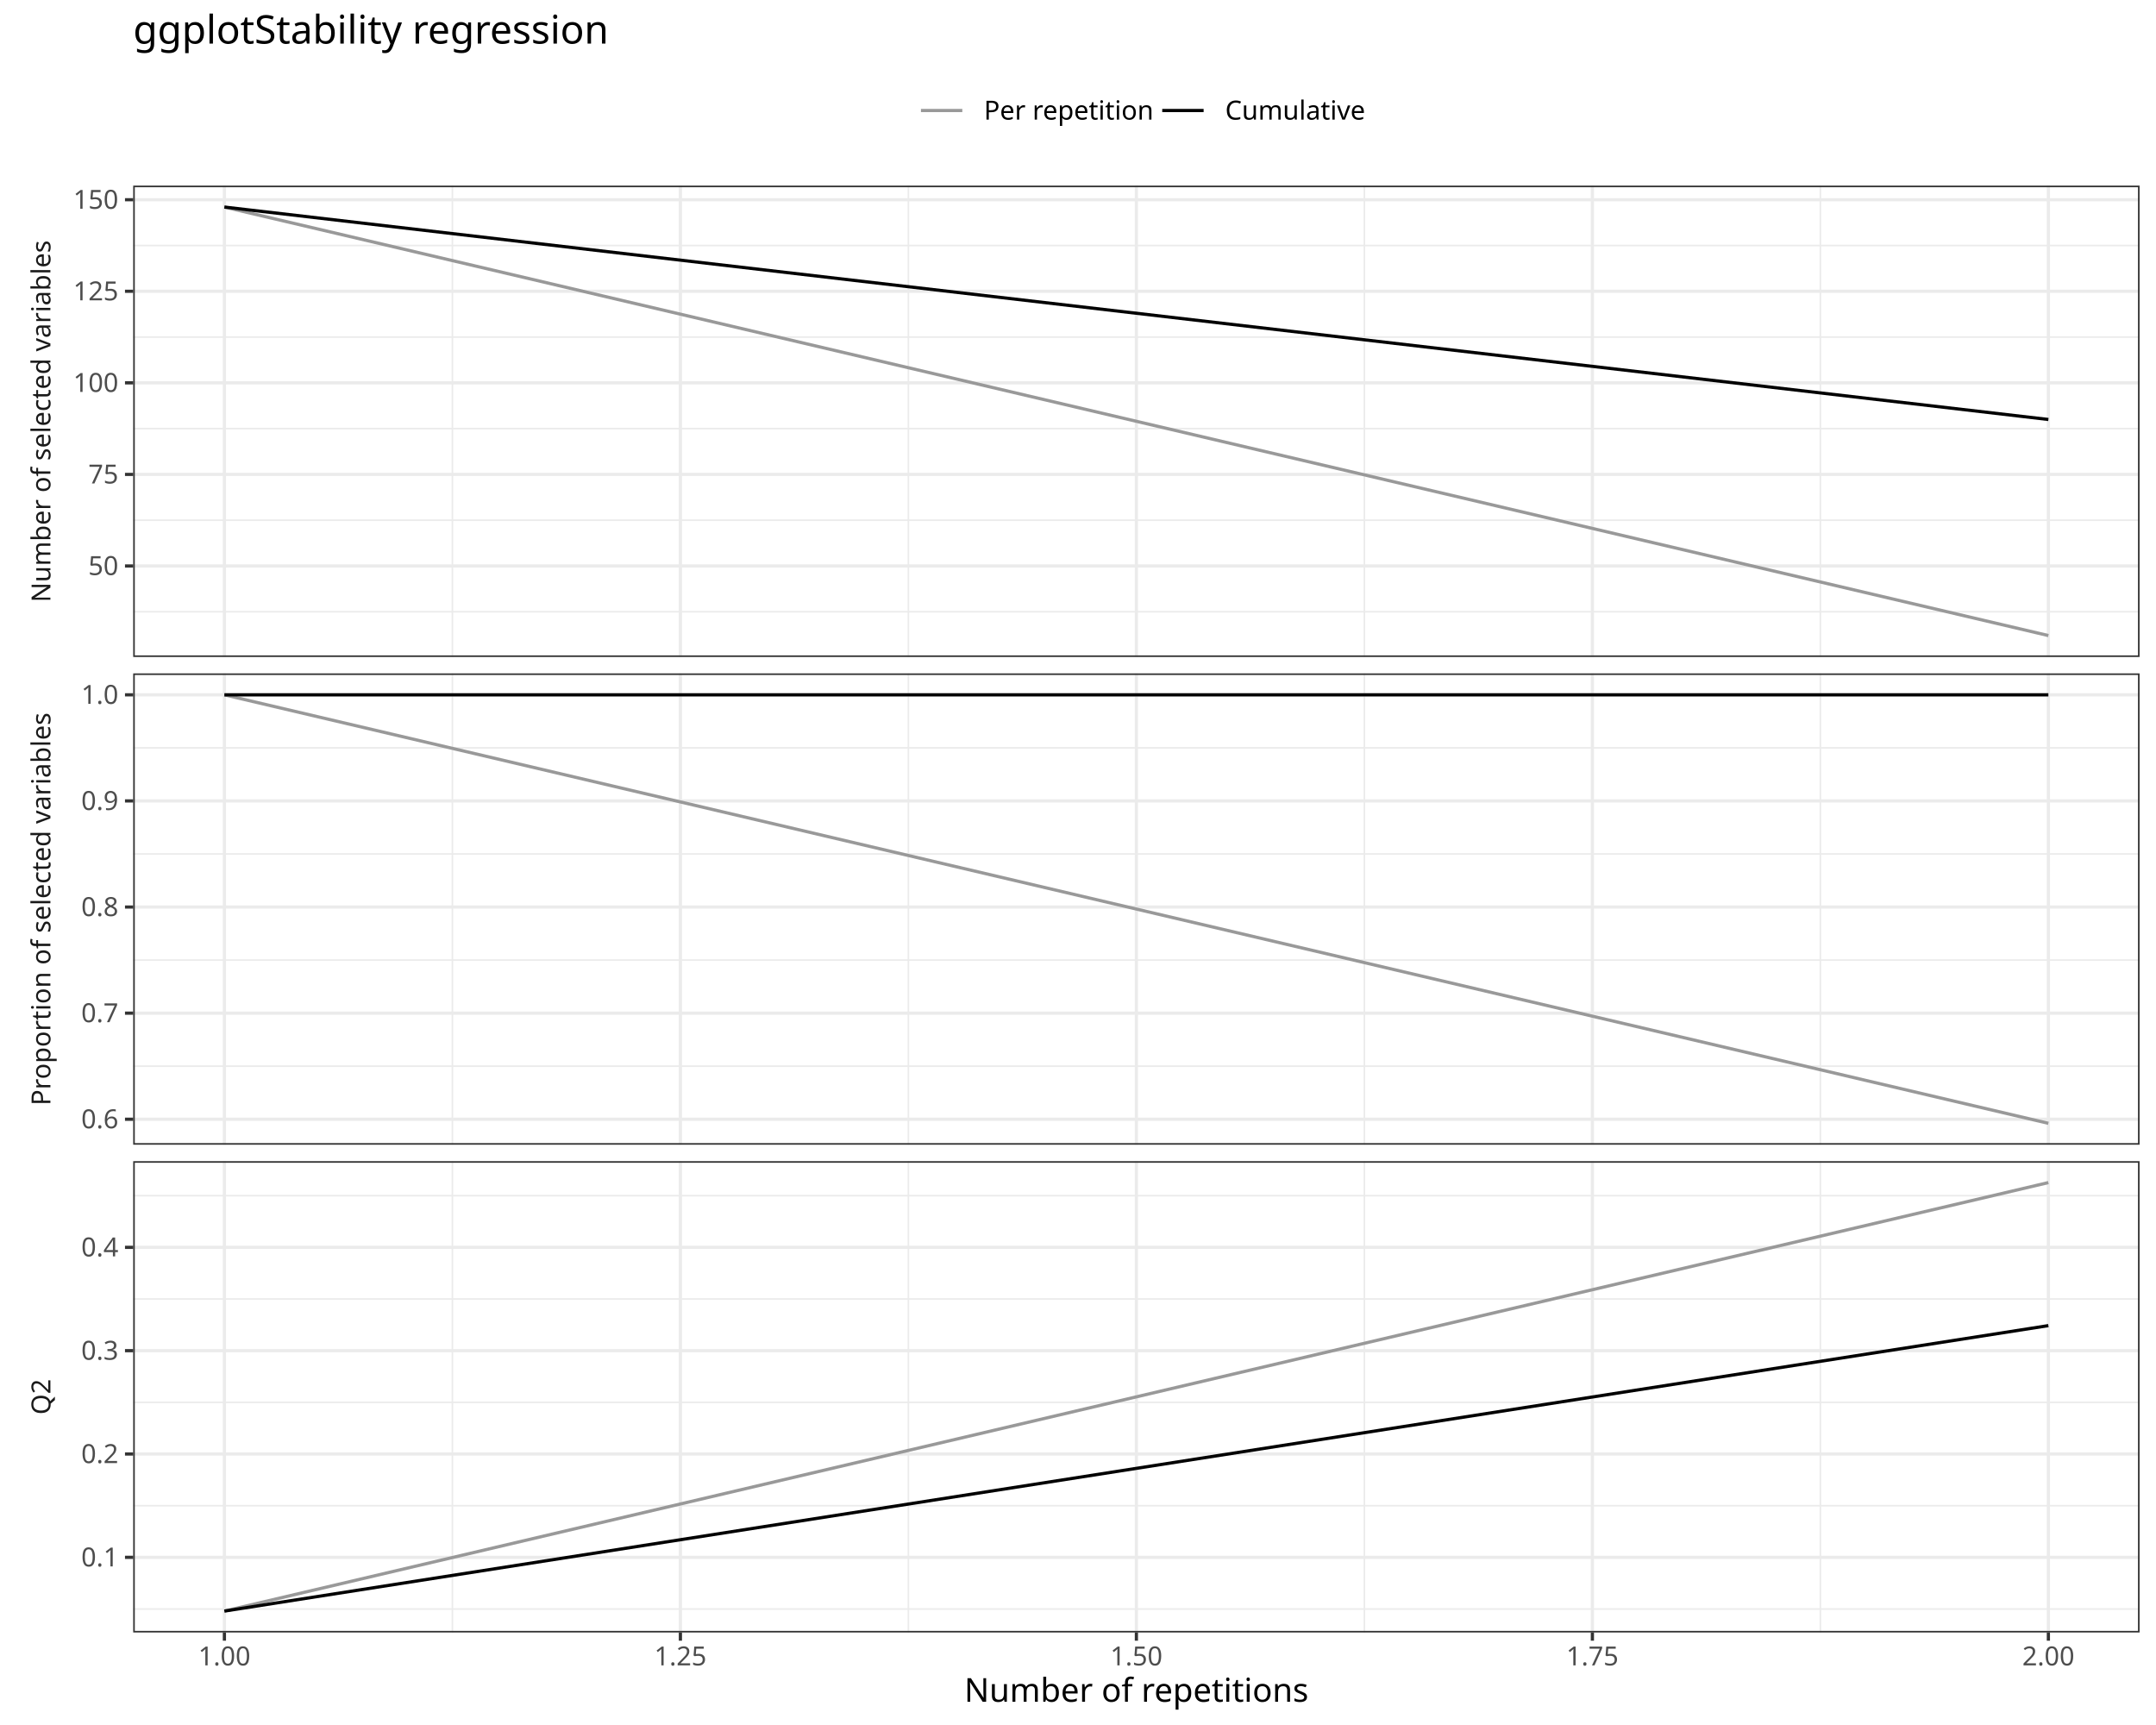
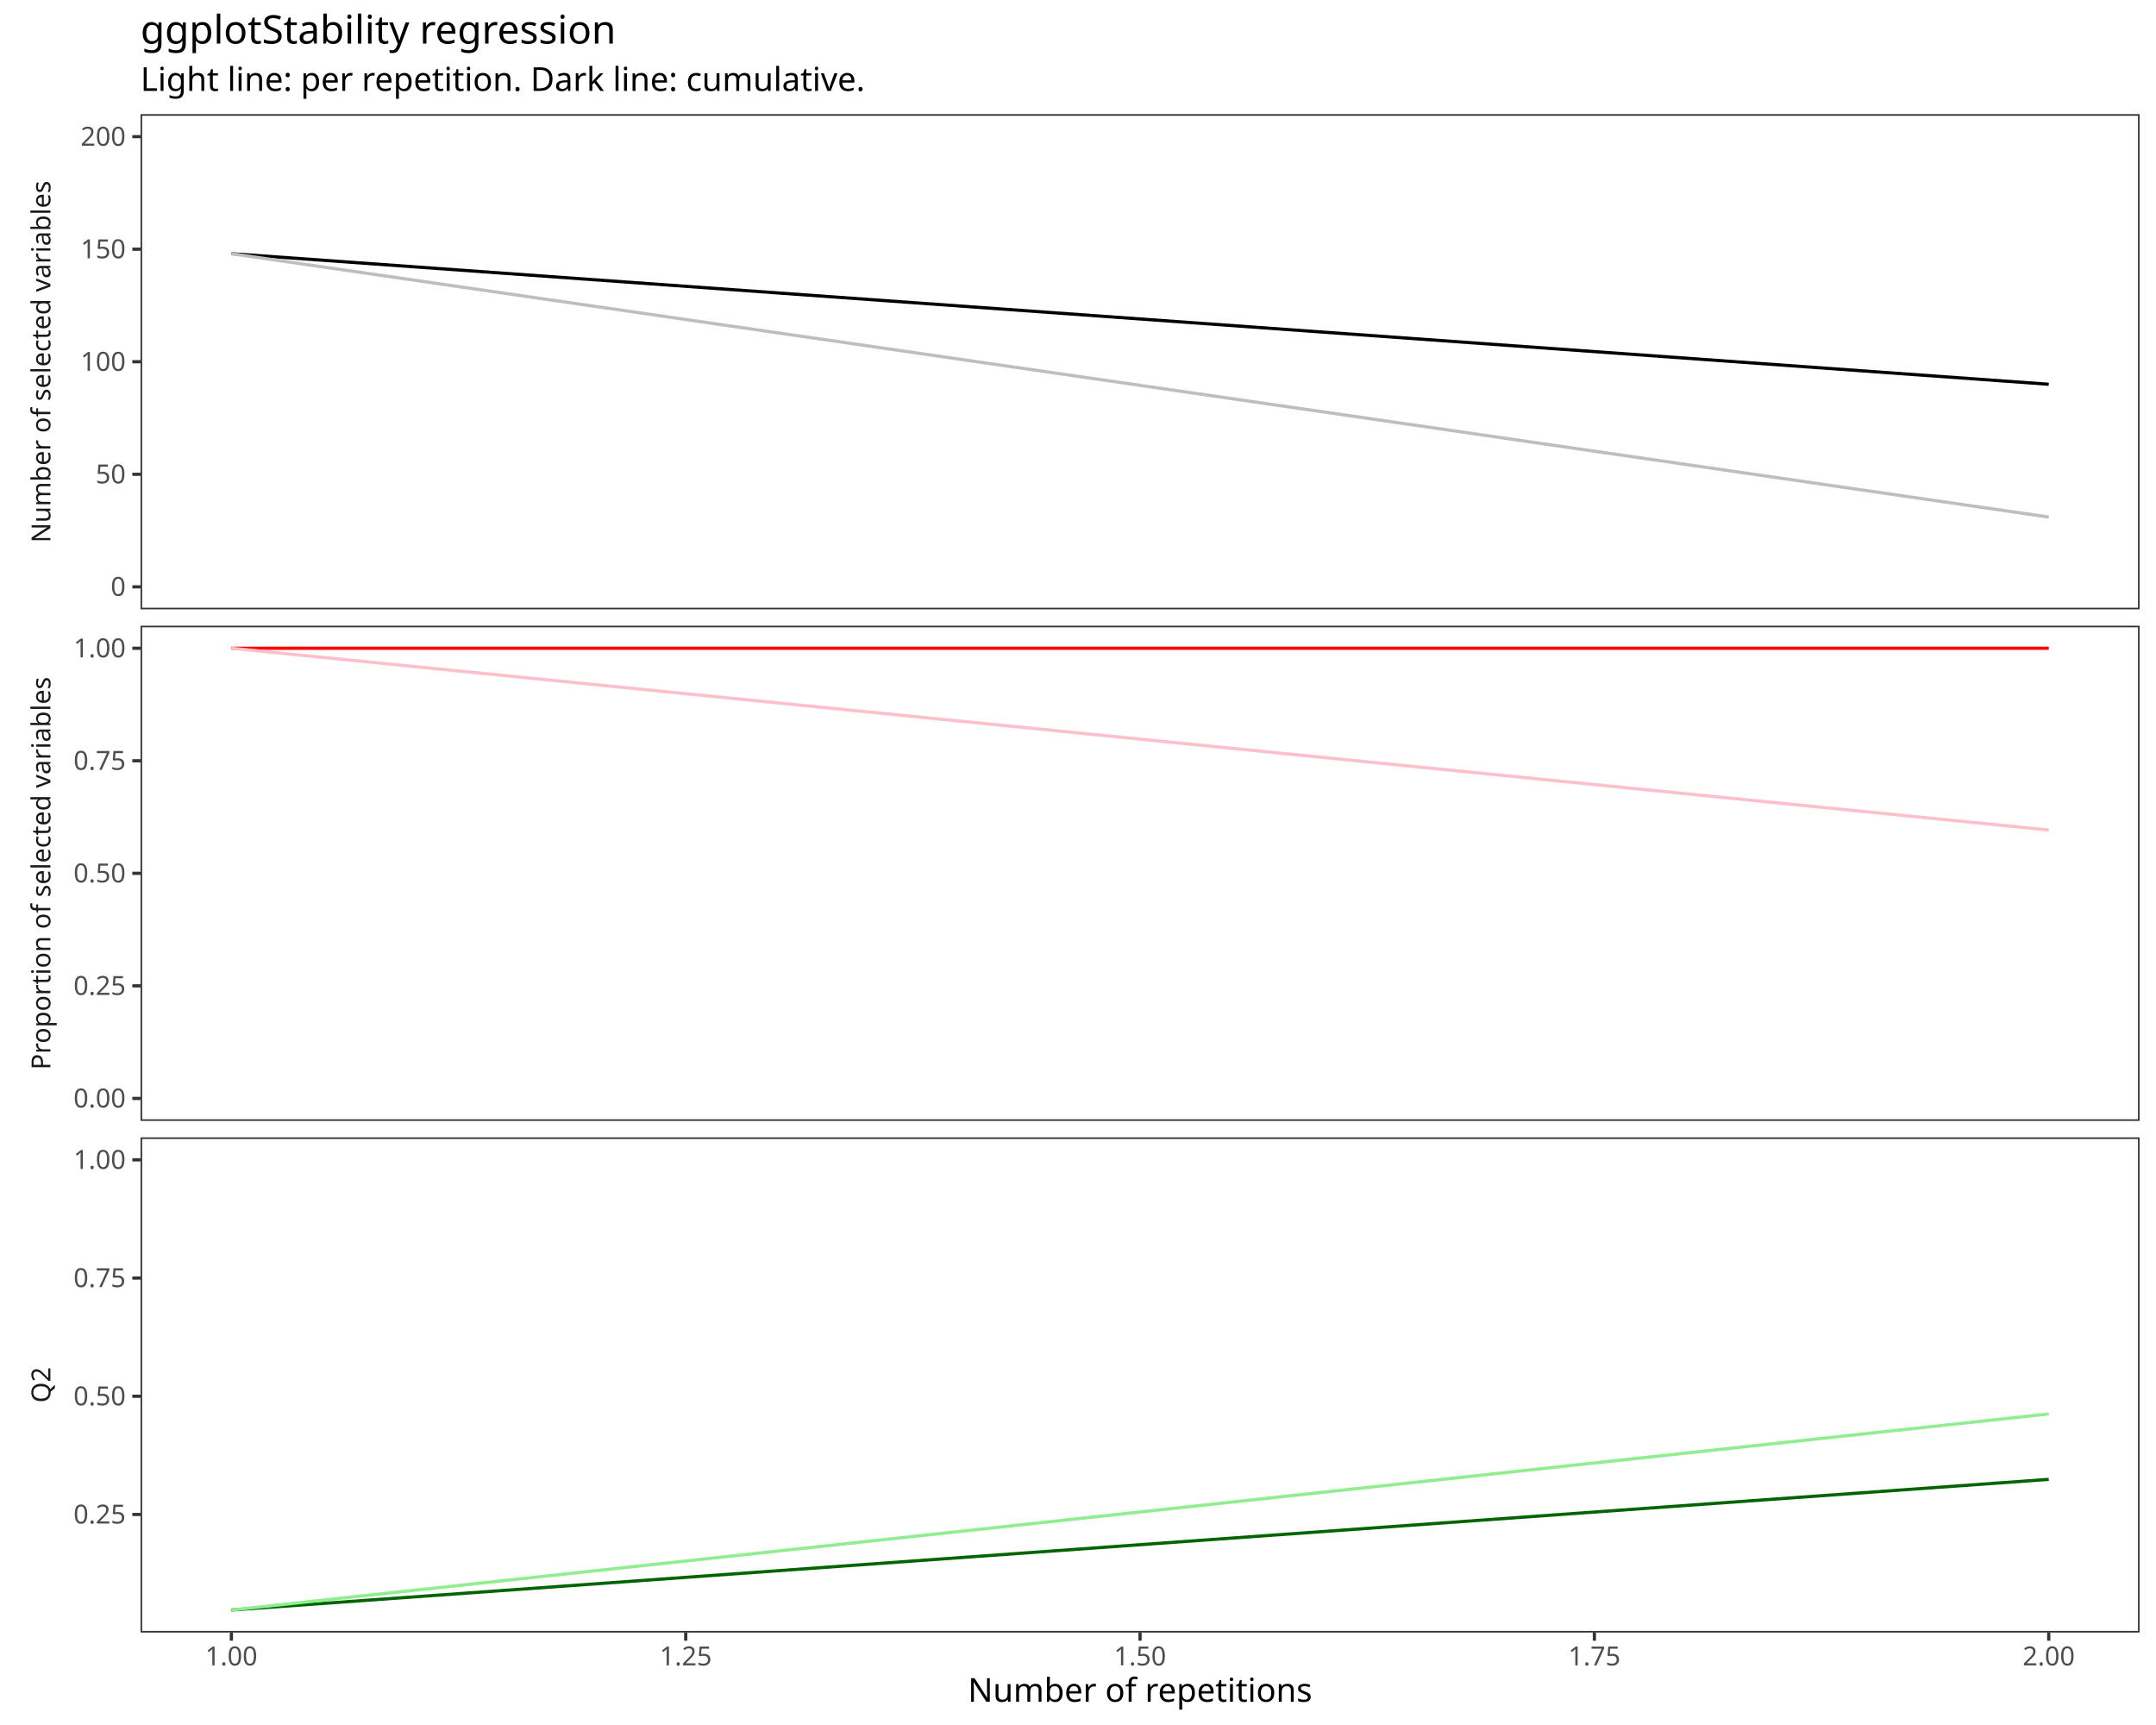
<svg xmlns="http://www.w3.org/2000/svg" class="svglite" data-engine-version="2.0" width="720.00pt" height="576.00pt" viewBox="0 0 720.00 576.00">
  <defs>
    <style type="text/css">
    .svglite line, .svglite polyline, .svglite polygon, .svglite path, .svglite rect, .svglite circle {
      fill: none;
      stroke: #000000;
      stroke-linecap: round;
      stroke-linejoin: round;
      stroke-miterlimit: 10.00;
    }
  </style>
  </defs>
  <rect width="100%" height="100%" style="stroke: none; fill: #FFFFFF;" />
  <defs>
    <clipPath id="cpMC4wMHw3MjAuMDB8MC4wMHw1NzYuMDA=">
      <rect x="0.00" y="0.00" width="720.00" height="576.00" />
    </clipPath>
  </defs>
  <g clip-path="url(#cpMC4wMHw3MjAuMDB8MC4wMHw1NzYuMDA=)">
    <rect x="0" y="0.00" width="720.00" height="576.00" style="stroke-width: 1.07; stroke: #FFFFFF; fill: #FFFFFF;" />
  </g>
  <defs>
-     <clipPath id="cpNDQuNDh8NzE0LjUyfDYxLjk4fDIxOS4zNw==">
-       <rect x="44.48" y="61.98" width="670.04" height="157.39" />
+     <clipPath id="cpNDYuOTN8NzE0LjUyfDM4LjEyfDIwMy40Ng==">
+       <rect x="46.93" y="38.12" width="667.59" height="165.35" />
    </clipPath>
  </defs>
-   <g clip-path="url(#cpNDQuNDh8NzE0LjUyfDYxLjk4fDIxOS4zNw==)">
-     <rect x="44.48" y="61.98" width="670.04" height="157.39" style="stroke-width: 1.07; stroke: none; fill: #FFFFFF;" />
-     <polyline points="44.48,204.27 714.52,204.27 " style="stroke-width: 0.53; stroke: #EBEBEB; stroke-linecap: butt;" />
-     <polyline points="44.48,173.70 714.52,173.70 " style="stroke-width: 0.53; stroke: #EBEBEB; stroke-linecap: butt;" />
-     <polyline points="44.48,143.12 714.52,143.12 " style="stroke-width: 0.53; stroke: #EBEBEB; stroke-linecap: butt;" />
-     <polyline points="44.48,112.55 714.52,112.55 " style="stroke-width: 0.53; stroke: #EBEBEB; stroke-linecap: butt;" />
-     <polyline points="44.48,81.98 714.52,81.98 " style="stroke-width: 0.53; stroke: #EBEBEB; stroke-linecap: butt;" />
-     <polyline points="151.08,219.37 151.08,61.98 " style="stroke-width: 0.53; stroke: #EBEBEB; stroke-linecap: butt;" />
-     <polyline points="303.36,219.37 303.36,61.98 " style="stroke-width: 0.53; stroke: #EBEBEB; stroke-linecap: butt;" />
-     <polyline points="455.64,219.37 455.64,61.98 " style="stroke-width: 0.53; stroke: #EBEBEB; stroke-linecap: butt;" />
-     <polyline points="607.92,219.37 607.92,61.98 " style="stroke-width: 0.53; stroke: #EBEBEB; stroke-linecap: butt;" />
-     <polyline points="44.48,188.98 714.52,188.98 " style="stroke-width: 1.07; stroke: #EBEBEB; stroke-linecap: butt;" />
-     <polyline points="44.48,158.41 714.52,158.41 " style="stroke-width: 1.07; stroke: #EBEBEB; stroke-linecap: butt;" />
-     <polyline points="44.48,127.84 714.52,127.84 " style="stroke-width: 1.07; stroke: #EBEBEB; stroke-linecap: butt;" />
-     <polyline points="44.48,97.26 714.52,97.26 " style="stroke-width: 1.07; stroke: #EBEBEB; stroke-linecap: butt;" />
-     <polyline points="44.48,66.69 714.52,66.69 " style="stroke-width: 1.07; stroke: #EBEBEB; stroke-linecap: butt;" />
-     <polyline points="74.94,219.37 74.94,61.98 " style="stroke-width: 1.07; stroke: #EBEBEB; stroke-linecap: butt;" />
-     <polyline points="227.22,219.37 227.22,61.98 " style="stroke-width: 1.07; stroke: #EBEBEB; stroke-linecap: butt;" />
-     <polyline points="379.50,219.37 379.50,61.98 " style="stroke-width: 1.07; stroke: #EBEBEB; stroke-linecap: butt;" />
-     <polyline points="531.78,219.37 531.78,61.98 " style="stroke-width: 1.07; stroke: #EBEBEB; stroke-linecap: butt;" />
-     <polyline points="684.06,219.37 684.06,61.98 " style="stroke-width: 1.07; stroke: #EBEBEB; stroke-linecap: butt;" />
-     <polyline points="74.94,69.14 684.06,212.22 " style="stroke-width: 1.07; stroke: #999999; stroke-linecap: butt;" />
-     <polyline points="74.94,69.14 684.06,140.07 " style="stroke-width: 1.07; stroke-linecap: butt;" />
-     <rect x="44.48" y="61.98" width="670.04" height="157.39" style="stroke-width: 1.07; stroke: #333333;" />
+   <g clip-path="url(#cpNDYuOTN8NzE0LjUyfDM4LjEyfDIwMy40Ng==)">
+     <rect x="46.93" y="38.12" width="667.59" height="165.35" style="stroke-width: 1.07; stroke: none; fill: #FFFFFF;" />
+     <polyline points="77.27,84.71 684.18,128.31 " style="stroke-width: 1.07; stroke-linecap: butt;" />
+     <polyline points="77.27,84.71 684.18,172.65 " style="stroke-width: 1.07; stroke: #BEBEBE; stroke-linecap: butt;" />
+     <rect x="46.93" y="38.12" width="667.59" height="165.35" style="stroke-width: 1.07; stroke: #333333;" />
  </g>
  <g clip-path="url(#cpMC4wMHw3MjAuMDB8MC4wMHw1NzYuMDA=)">
</g>
  <defs>
-     <clipPath id="cpNDQuNDh8NzE0LjUyfDIyNC44NXwzODIuMjQ=">
-       <rect x="44.48" y="224.85" width="670.04" height="157.39" />
+     <clipPath id="cpNDYuOTN8NzE0LjUyfDIwOC45NHwzNzQuMjk=">
+       <rect x="46.93" y="208.94" width="667.59" height="165.35" />
    </clipPath>
  </defs>
-   <g clip-path="url(#cpNDQuNDh8NzE0LjUyfDIyNC44NXwzODIuMjQ=)">
-     <rect x="44.48" y="224.85" width="670.04" height="157.39" style="stroke-width: 1.07; stroke: none; fill: #FFFFFF;" />
-     <polyline points="44.48,356.01 714.52,356.01 " style="stroke-width: 0.53; stroke: #EBEBEB; stroke-linecap: butt;" />
-     <polyline points="44.48,320.58 714.52,320.58 " style="stroke-width: 0.53; stroke: #EBEBEB; stroke-linecap: butt;" />
-     <polyline points="44.48,285.15 714.52,285.15 " style="stroke-width: 0.53; stroke: #EBEBEB; stroke-linecap: butt;" />
-     <polyline points="44.48,249.72 714.52,249.72 " style="stroke-width: 0.53; stroke: #EBEBEB; stroke-linecap: butt;" />
-     <polyline points="151.08,382.24 151.08,224.85 " style="stroke-width: 0.53; stroke: #EBEBEB; stroke-linecap: butt;" />
-     <polyline points="303.36,382.24 303.36,224.85 " style="stroke-width: 0.53; stroke: #EBEBEB; stroke-linecap: butt;" />
-     <polyline points="455.64,382.24 455.64,224.85 " style="stroke-width: 0.53; stroke: #EBEBEB; stroke-linecap: butt;" />
-     <polyline points="607.92,382.24 607.92,224.85 " style="stroke-width: 0.53; stroke: #EBEBEB; stroke-linecap: butt;" />
-     <polyline points="44.48,373.73 714.52,373.73 " style="stroke-width: 1.07; stroke: #EBEBEB; stroke-linecap: butt;" />
-     <polyline points="44.48,338.30 714.52,338.30 " style="stroke-width: 1.07; stroke: #EBEBEB; stroke-linecap: butt;" />
-     <polyline points="44.48,302.87 714.52,302.87 " style="stroke-width: 1.07; stroke: #EBEBEB; stroke-linecap: butt;" />
-     <polyline points="44.48,267.44 714.52,267.44 " style="stroke-width: 1.07; stroke: #EBEBEB; stroke-linecap: butt;" />
-     <polyline points="44.48,232.01 714.52,232.01 " style="stroke-width: 1.07; stroke: #EBEBEB; stroke-linecap: butt;" />
-     <polyline points="74.94,382.24 74.94,224.85 " style="stroke-width: 1.07; stroke: #EBEBEB; stroke-linecap: butt;" />
-     <polyline points="227.22,382.24 227.22,224.85 " style="stroke-width: 1.07; stroke: #EBEBEB; stroke-linecap: butt;" />
-     <polyline points="379.50,382.24 379.50,224.85 " style="stroke-width: 1.07; stroke: #EBEBEB; stroke-linecap: butt;" />
-     <polyline points="531.78,382.24 531.78,224.85 " style="stroke-width: 1.07; stroke: #EBEBEB; stroke-linecap: butt;" />
-     <polyline points="684.06,382.24 684.06,224.85 " style="stroke-width: 1.07; stroke: #EBEBEB; stroke-linecap: butt;" />
-     <polyline points="74.94,232.01 684.06,375.09 " style="stroke-width: 1.07; stroke: #999999; stroke-linecap: butt;" />
-     <polyline points="74.94,232.01 684.06,232.01 " style="stroke-width: 1.07; stroke-linecap: butt;" />
-     <rect x="44.48" y="224.85" width="670.04" height="157.39" style="stroke-width: 1.07; stroke: #333333;" />
+   <g clip-path="url(#cpNDYuOTN8NzE0LjUyfDIwOC45NHwzNzQuMjk=)">
+     <rect x="46.93" y="208.94" width="667.59" height="165.35" style="stroke-width: 1.07; stroke: none; fill: #FFFFFF;" />
+     <polyline points="77.27,216.46 684.18,216.46 " style="stroke-width: 1.07; stroke: #FF0000; stroke-linecap: butt;" />
+     <polyline points="77.27,216.46 684.18,277.16 " style="stroke-width: 1.07; stroke: #FFC0CB; stroke-linecap: butt;" />
+     <rect x="46.93" y="208.94" width="667.59" height="165.35" style="stroke-width: 1.07; stroke: #333333;" />
  </g>
  <g clip-path="url(#cpMC4wMHw3MjAuMDB8MC4wMHw1NzYuMDA=)">
</g>
  <defs>
-     <clipPath id="cpNDQuNDh8NzE0LjUyfDM4Ny43Mnw1NDUuMTE=">
-       <rect x="44.48" y="387.72" width="670.04" height="157.39" />
+     <clipPath id="cpNDYuOTN8NzE0LjUyfDM3OS43N3w1NDUuMTE=">
+       <rect x="46.93" y="379.77" width="667.59" height="165.35" />
    </clipPath>
  </defs>
-   <g clip-path="url(#cpNDQuNDh8NzE0LjUyfDM4Ny43Mnw1NDUuMTE=)">
-     <rect x="44.48" y="387.72" width="670.04" height="157.39" style="stroke-width: 1.07; stroke: none; fill: #FFFFFF;" />
-     <polyline points="44.48,537.28 714.52,537.28 " style="stroke-width: 0.53; stroke: #EBEBEB; stroke-linecap: butt;" />
-     <polyline points="44.48,502.77 714.52,502.77 " style="stroke-width: 0.53; stroke: #EBEBEB; stroke-linecap: butt;" />
-     <polyline points="44.48,468.26 714.52,468.26 " style="stroke-width: 0.53; stroke: #EBEBEB; stroke-linecap: butt;" />
-     <polyline points="44.48,433.75 714.52,433.75 " style="stroke-width: 0.53; stroke: #EBEBEB; stroke-linecap: butt;" />
-     <polyline points="44.48,399.25 714.52,399.25 " style="stroke-width: 0.53; stroke: #EBEBEB; stroke-linecap: butt;" />
-     <polyline points="151.08,545.11 151.08,387.72 " style="stroke-width: 0.53; stroke: #EBEBEB; stroke-linecap: butt;" />
-     <polyline points="303.36,545.11 303.36,387.72 " style="stroke-width: 0.53; stroke: #EBEBEB; stroke-linecap: butt;" />
-     <polyline points="455.64,545.11 455.64,387.72 " style="stroke-width: 0.53; stroke: #EBEBEB; stroke-linecap: butt;" />
-     <polyline points="607.92,545.11 607.92,387.72 " style="stroke-width: 0.53; stroke: #EBEBEB; stroke-linecap: butt;" />
-     <polyline points="44.48,520.02 714.52,520.02 " style="stroke-width: 1.07; stroke: #EBEBEB; stroke-linecap: butt;" />
-     <polyline points="44.48,485.51 714.52,485.51 " style="stroke-width: 1.07; stroke: #EBEBEB; stroke-linecap: butt;" />
-     <polyline points="44.48,451.01 714.52,451.01 " style="stroke-width: 1.07; stroke: #EBEBEB; stroke-linecap: butt;" />
-     <polyline points="44.48,416.50 714.52,416.50 " style="stroke-width: 1.07; stroke: #EBEBEB; stroke-linecap: butt;" />
-     <polyline points="74.94,545.11 74.94,387.72 " style="stroke-width: 1.07; stroke: #EBEBEB; stroke-linecap: butt;" />
-     <polyline points="227.22,545.11 227.22,387.72 " style="stroke-width: 1.07; stroke: #EBEBEB; stroke-linecap: butt;" />
-     <polyline points="379.50,545.11 379.50,387.72 " style="stroke-width: 1.07; stroke: #EBEBEB; stroke-linecap: butt;" />
-     <polyline points="531.78,545.11 531.78,387.72 " style="stroke-width: 1.07; stroke: #EBEBEB; stroke-linecap: butt;" />
-     <polyline points="684.06,545.11 684.06,387.72 " style="stroke-width: 1.07; stroke: #EBEBEB; stroke-linecap: butt;" />
-     <polyline points="74.94,537.96 684.06,394.88 " style="stroke-width: 1.07; stroke: #999999; stroke-linecap: butt;" />
-     <polyline points="74.94,537.96 684.06,442.64 " style="stroke-width: 1.07; stroke-linecap: butt;" />
-     <rect x="44.48" y="387.72" width="670.04" height="157.39" style="stroke-width: 1.07; stroke: #333333;" />
+   <g clip-path="url(#cpNDYuOTN8NzE0LjUyfDM3OS43N3w1NDUuMTE=)">
+     <rect x="46.93" y="379.77" width="667.59" height="165.35" style="stroke-width: 1.07; stroke: none; fill: #FFFFFF;" />
+     <polyline points="77.27,537.60 684.18,493.98 " style="stroke-width: 1.07; stroke: #006400; stroke-linecap: butt;" />
+     <polyline points="77.27,537.60 684.18,472.13 " style="stroke-width: 1.07; stroke: #90EE90; stroke-linecap: butt;" />
+     <rect x="46.93" y="379.77" width="667.59" height="165.35" style="stroke-width: 1.07; stroke: #333333;" />
  </g>
  <g clip-path="url(#cpMC4wMHw3MjAuMDB8MC4wMHw1NzYuMDA=)">
</g>
  <defs>
-     <clipPath id="cpNS40OHwyMi4xM3w2MS45OHwyMTkuMzc=">
-       <rect x="5.48" y="61.98" width="16.65" height="157.39" />
+     <clipPath id="cpNS40OHwyMi4xM3wzOC4xMnwyMDMuNDY=">
+       <rect x="5.48" y="38.12" width="16.65" height="165.35" />
    </clipPath>
  </defs>
-   <g clip-path="url(#cpNS40OHwyMi4xM3w2MS45OHwyMTkuMzc=)">
-     <text transform="translate(16.83,140.68) rotate(-90)" text-anchor="middle" style="font-size: 8.80px; fill: #1A1A1A; font-family: sans;" textLength="113.98px" lengthAdjust="spacingAndGlyphs">Number of selected variables</text>
+   <g clip-path="url(#cpNS40OHwyMi4xM3wzOC4xMnwyMDMuNDY=)">
+     <text transform="translate(16.83,120.79) rotate(-90)" text-anchor="middle" style="font-size: 8.80px; fill: #1A1A1A; font-family: sans;" textLength="113.98px" lengthAdjust="spacingAndGlyphs">Number of selected variables</text>
  </g>
  <g clip-path="url(#cpMC4wMHw3MjAuMDB8MC4wMHw1NzYuMDA=)">
</g>
  <defs>
-     <clipPath id="cpNS40OHwyMi4xM3wyMjQuODV8MzgyLjI0">
-       <rect x="5.48" y="224.85" width="16.65" height="157.39" />
+     <clipPath id="cpNS40OHwyMi4xM3wyMDguOTR8Mzc0LjI5">
+       <rect x="5.48" y="208.94" width="16.65" height="165.35" />
    </clipPath>
  </defs>
-   <g clip-path="url(#cpNS40OHwyMi4xM3wyMjQuODV8MzgyLjI0)">
-     <text transform="translate(16.83,303.55) rotate(-90)" text-anchor="middle" style="font-size: 8.80px; fill: #1A1A1A; font-family: sans;" textLength="123.28px" lengthAdjust="spacingAndGlyphs">Proportion of selected variables</text>
+   <g clip-path="url(#cpNS40OHwyMi4xM3wyMDguOTR8Mzc0LjI5)">
+     <text transform="translate(16.83,291.61) rotate(-90)" text-anchor="middle" style="font-size: 8.80px; fill: #1A1A1A; font-family: sans;" textLength="123.28px" lengthAdjust="spacingAndGlyphs">Proportion of selected variables</text>
  </g>
  <g clip-path="url(#cpMC4wMHw3MjAuMDB8MC4wMHw1NzYuMDA=)">
</g>
  <defs>
-     <clipPath id="cpNS40OHwyMi4xM3wzODcuNzJ8NTQ1LjEx">
-       <rect x="5.48" y="387.72" width="16.65" height="157.39" />
+     <clipPath id="cpNS40OHwyMi4xM3wzNzkuNzd8NTQ1LjEx">
+       <rect x="5.48" y="379.77" width="16.65" height="165.35" />
    </clipPath>
  </defs>
-   <g clip-path="url(#cpNS40OHwyMi4xM3wzODcuNzJ8NTQ1LjEx)">
-     <text transform="translate(16.83,466.42) rotate(-90)" text-anchor="middle" style="font-size: 8.80px; fill: #1A1A1A; font-family: sans;" textLength="11.74px" lengthAdjust="spacingAndGlyphs">Q2</text>
+   <g clip-path="url(#cpNS40OHwyMi4xM3wzNzkuNzd8NTQ1LjEx)">
+     <text transform="translate(16.83,462.44) rotate(-90)" text-anchor="middle" style="font-size: 8.80px; fill: #1A1A1A; font-family: sans;" textLength="11.74px" lengthAdjust="spacingAndGlyphs">Q2</text>
  </g>
  <g clip-path="url(#cpMC4wMHw3MjAuMDB8MC4wMHw1NzYuMDA=)">
-     <polyline points="74.94,547.85 74.94,545.11 " style="stroke-width: 1.07; stroke: #333333; stroke-linecap: butt;" />
-     <polyline points="227.22,547.85 227.22,545.11 " style="stroke-width: 1.07; stroke: #333333; stroke-linecap: butt;" />
-     <polyline points="379.50,547.85 379.50,545.11 " style="stroke-width: 1.07; stroke: #333333; stroke-linecap: butt;" />
-     <polyline points="531.78,547.85 531.78,545.11 " style="stroke-width: 1.07; stroke: #333333; stroke-linecap: butt;" />
-     <polyline points="684.06,547.85 684.06,545.11 " style="stroke-width: 1.07; stroke: #333333; stroke-linecap: butt;" />
-     <text x="74.94" y="556.10" text-anchor="middle" style="font-size: 8.80px; fill: #4D4D4D; font-family: sans;" textLength="17.13px" lengthAdjust="spacingAndGlyphs">1.00</text>
-     <text x="227.22" y="556.10" text-anchor="middle" style="font-size: 8.80px; fill: #4D4D4D; font-family: sans;" textLength="17.13px" lengthAdjust="spacingAndGlyphs">1.25</text>
-     <text x="379.50" y="556.10" text-anchor="middle" style="font-size: 8.80px; fill: #4D4D4D; font-family: sans;" textLength="17.13px" lengthAdjust="spacingAndGlyphs">1.50</text>
-     <text x="531.78" y="556.10" text-anchor="middle" style="font-size: 8.80px; fill: #4D4D4D; font-family: sans;" textLength="17.13px" lengthAdjust="spacingAndGlyphs">1.75</text>
-     <text x="684.06" y="556.10" text-anchor="middle" style="font-size: 8.80px; fill: #4D4D4D; font-family: sans;" textLength="17.13px" lengthAdjust="spacingAndGlyphs">2.00</text>
-     <text x="39.55" y="192.01" text-anchor="end" style="font-size: 8.80px; fill: #4D4D4D; font-family: sans;" textLength="9.79px" lengthAdjust="spacingAndGlyphs">50</text>
-     <text x="39.55" y="161.44" text-anchor="end" style="font-size: 8.80px; fill: #4D4D4D; font-family: sans;" textLength="9.79px" lengthAdjust="spacingAndGlyphs">75</text>
-     <text x="39.55" y="130.86" text-anchor="end" style="font-size: 8.80px; fill: #4D4D4D; font-family: sans;" textLength="14.68px" lengthAdjust="spacingAndGlyphs">100</text>
-     <text x="39.55" y="100.29" text-anchor="end" style="font-size: 8.80px; fill: #4D4D4D; font-family: sans;" textLength="14.68px" lengthAdjust="spacingAndGlyphs">125</text>
-     <text x="39.55" y="69.72" text-anchor="end" style="font-size: 8.80px; fill: #4D4D4D; font-family: sans;" textLength="14.68px" lengthAdjust="spacingAndGlyphs">150</text>
-     <polyline points="41.74,188.98 44.48,188.98 " style="stroke-width: 1.07; stroke: #333333; stroke-linecap: butt;" />
-     <polyline points="41.74,158.41 44.48,158.41 " style="stroke-width: 1.07; stroke: #333333; stroke-linecap: butt;" />
-     <polyline points="41.74,127.84 44.48,127.84 " style="stroke-width: 1.07; stroke: #333333; stroke-linecap: butt;" />
-     <polyline points="41.74,97.26 44.48,97.26 " style="stroke-width: 1.07; stroke: #333333; stroke-linecap: butt;" />
-     <polyline points="41.74,66.69 44.48,66.69 " style="stroke-width: 1.07; stroke: #333333; stroke-linecap: butt;" />
-     <text x="39.55" y="376.75" text-anchor="end" style="font-size: 8.80px; fill: #4D4D4D; font-family: sans;" textLength="12.23px" lengthAdjust="spacingAndGlyphs">0.6</text>
-     <text x="39.55" y="341.32" text-anchor="end" style="font-size: 8.80px; fill: #4D4D4D; font-family: sans;" textLength="12.23px" lengthAdjust="spacingAndGlyphs">0.7</text>
-     <text x="39.55" y="305.89" text-anchor="end" style="font-size: 8.80px; fill: #4D4D4D; font-family: sans;" textLength="12.23px" lengthAdjust="spacingAndGlyphs">0.8</text>
-     <text x="39.55" y="270.46" text-anchor="end" style="font-size: 8.80px; fill: #4D4D4D; font-family: sans;" textLength="12.23px" lengthAdjust="spacingAndGlyphs">0.9</text>
-     <text x="39.55" y="235.03" text-anchor="end" style="font-size: 8.80px; fill: #4D4D4D; font-family: sans;" textLength="12.23px" lengthAdjust="spacingAndGlyphs">1.0</text>
-     <polyline points="41.74,373.73 44.48,373.73 " style="stroke-width: 1.07; stroke: #333333; stroke-linecap: butt;" />
-     <polyline points="41.74,338.30 44.48,338.30 " style="stroke-width: 1.07; stroke: #333333; stroke-linecap: butt;" />
-     <polyline points="41.74,302.87 44.48,302.87 " style="stroke-width: 1.07; stroke: #333333; stroke-linecap: butt;" />
-     <polyline points="41.74,267.44 44.48,267.44 " style="stroke-width: 1.07; stroke: #333333; stroke-linecap: butt;" />
-     <polyline points="41.74,232.01 44.48,232.01 " style="stroke-width: 1.07; stroke: #333333; stroke-linecap: butt;" />
-     <text x="39.55" y="523.05" text-anchor="end" style="font-size: 8.80px; fill: #4D4D4D; font-family: sans;" textLength="12.23px" lengthAdjust="spacingAndGlyphs">0.1</text>
-     <text x="39.55" y="488.54" text-anchor="end" style="font-size: 8.80px; fill: #4D4D4D; font-family: sans;" textLength="12.23px" lengthAdjust="spacingAndGlyphs">0.2</text>
-     <text x="39.55" y="454.04" text-anchor="end" style="font-size: 8.80px; fill: #4D4D4D; font-family: sans;" textLength="12.23px" lengthAdjust="spacingAndGlyphs">0.3</text>
-     <text x="39.55" y="419.53" text-anchor="end" style="font-size: 8.80px; fill: #4D4D4D; font-family: sans;" textLength="12.23px" lengthAdjust="spacingAndGlyphs">0.4</text>
-     <polyline points="41.74,520.02 44.48,520.02 " style="stroke-width: 1.07; stroke: #333333; stroke-linecap: butt;" />
-     <polyline points="41.74,485.51 44.48,485.51 " style="stroke-width: 1.07; stroke: #333333; stroke-linecap: butt;" />
-     <polyline points="41.74,451.01 44.48,451.01 " style="stroke-width: 1.07; stroke: #333333; stroke-linecap: butt;" />
-     <polyline points="41.74,416.50 44.48,416.50 " style="stroke-width: 1.07; stroke: #333333; stroke-linecap: butt;" />
-     <text x="379.50" y="568.24" text-anchor="middle" style="font-size: 11.00px; font-family: sans;" textLength="105.17px" lengthAdjust="spacingAndGlyphs">Number of repetitions</text>
-     <rect x="300.34" y="22.78" width="158.32" height="28.24" style="stroke-width: 1.07; stroke: none; fill: #FFFFFF;" />
-     <rect x="305.82" y="28.26" width="17.28" height="17.28" style="stroke-width: 1.07; stroke: none; fill: #FFFFFF;" />
-     <line x1="307.55" y1="36.90" x2="321.37" y2="36.90" style="stroke-width: 1.07; stroke: #999999; stroke-linecap: butt;" />
-     <rect x="386.40" y="28.26" width="17.28" height="17.28" style="stroke-width: 1.07; stroke: none; fill: #FFFFFF;" />
-     <line x1="388.13" y1="36.90" x2="401.95" y2="36.90" style="stroke-width: 1.07; stroke-linecap: butt;" />
-     <text x="328.58" y="39.93" style="font-size: 8.80px; font-family: sans;" textLength="52.34px" lengthAdjust="spacingAndGlyphs">Per repetition</text>
-     <text x="409.16" y="39.93" style="font-size: 8.80px; font-family: sans;" textLength="44.02px" lengthAdjust="spacingAndGlyphs">Cumulative</text>
-     <text x="44.48" y="14.56" style="font-size: 13.20px; font-family: sans;" textLength="147.49px" lengthAdjust="spacingAndGlyphs">ggplotStability regression</text>
+     <polyline points="77.27,547.85 77.27,545.11 " style="stroke-width: 1.07; stroke: #333333; stroke-linecap: butt;" />
+     <polyline points="229.00,547.85 229.00,545.11 " style="stroke-width: 1.07; stroke: #333333; stroke-linecap: butt;" />
+     <polyline points="380.72,547.85 380.72,545.11 " style="stroke-width: 1.07; stroke: #333333; stroke-linecap: butt;" />
+     <polyline points="532.45,547.85 532.45,545.11 " style="stroke-width: 1.07; stroke: #333333; stroke-linecap: butt;" />
+     <polyline points="684.18,547.85 684.18,545.11 " style="stroke-width: 1.07; stroke: #333333; stroke-linecap: butt;" />
+     <text x="77.27" y="556.10" text-anchor="middle" style="font-size: 8.80px; fill: #4D4D4D; font-family: sans;" textLength="17.13px" lengthAdjust="spacingAndGlyphs">1.00</text>
+     <text x="229.00" y="556.10" text-anchor="middle" style="font-size: 8.80px; fill: #4D4D4D; font-family: sans;" textLength="17.13px" lengthAdjust="spacingAndGlyphs">1.25</text>
+     <text x="380.72" y="556.10" text-anchor="middle" style="font-size: 8.80px; fill: #4D4D4D; font-family: sans;" textLength="17.13px" lengthAdjust="spacingAndGlyphs">1.50</text>
+     <text x="532.45" y="556.10" text-anchor="middle" style="font-size: 8.80px; fill: #4D4D4D; font-family: sans;" textLength="17.13px" lengthAdjust="spacingAndGlyphs">1.75</text>
+     <text x="684.18" y="556.10" text-anchor="middle" style="font-size: 8.80px; fill: #4D4D4D; font-family: sans;" textLength="17.13px" lengthAdjust="spacingAndGlyphs">2.00</text>
+     <text x="42.00" y="198.97" text-anchor="end" style="font-size: 8.80px; fill: #4D4D4D; font-family: sans;" textLength="4.89px" lengthAdjust="spacingAndGlyphs">0</text>
+     <text x="42.00" y="161.40" text-anchor="end" style="font-size: 8.80px; fill: #4D4D4D; font-family: sans;" textLength="9.79px" lengthAdjust="spacingAndGlyphs">50</text>
+     <text x="42.00" y="123.82" text-anchor="end" style="font-size: 8.80px; fill: #4D4D4D; font-family: sans;" textLength="14.68px" lengthAdjust="spacingAndGlyphs">100</text>
+     <text x="42.00" y="86.24" text-anchor="end" style="font-size: 8.80px; fill: #4D4D4D; font-family: sans;" textLength="14.68px" lengthAdjust="spacingAndGlyphs">150</text>
+     <text x="42.00" y="48.66" text-anchor="end" style="font-size: 8.80px; fill: #4D4D4D; font-family: sans;" textLength="14.68px" lengthAdjust="spacingAndGlyphs">200</text>
+     <polyline points="44.19,195.95 46.93,195.95 " style="stroke-width: 1.07; stroke: #333333; stroke-linecap: butt;" />
+     <polyline points="44.19,158.37 46.93,158.37 " style="stroke-width: 1.07; stroke: #333333; stroke-linecap: butt;" />
+     <polyline points="44.19,120.79 46.93,120.79 " style="stroke-width: 1.07; stroke: #333333; stroke-linecap: butt;" />
+     <polyline points="44.19,83.21 46.93,83.21 " style="stroke-width: 1.07; stroke: #333333; stroke-linecap: butt;" />
+     <polyline points="44.19,45.63 46.93,45.63 " style="stroke-width: 1.07; stroke: #333333; stroke-linecap: butt;" />
+     <text x="42.00" y="369.80" text-anchor="end" style="font-size: 8.80px; fill: #4D4D4D; font-family: sans;" textLength="17.13px" lengthAdjust="spacingAndGlyphs">0.00</text>
+     <text x="42.00" y="332.22" text-anchor="end" style="font-size: 8.80px; fill: #4D4D4D; font-family: sans;" textLength="17.13px" lengthAdjust="spacingAndGlyphs">0.25</text>
+     <text x="42.00" y="294.64" text-anchor="end" style="font-size: 8.80px; fill: #4D4D4D; font-family: sans;" textLength="17.13px" lengthAdjust="spacingAndGlyphs">0.50</text>
+     <text x="42.00" y="257.06" text-anchor="end" style="font-size: 8.80px; fill: #4D4D4D; font-family: sans;" textLength="17.13px" lengthAdjust="spacingAndGlyphs">0.75</text>
+     <text x="42.00" y="219.49" text-anchor="end" style="font-size: 8.80px; fill: #4D4D4D; font-family: sans;" textLength="17.13px" lengthAdjust="spacingAndGlyphs">1.00</text>
+     <polyline points="44.19,366.77 46.93,366.77 " style="stroke-width: 1.07; stroke: #333333; stroke-linecap: butt;" />
+     <polyline points="44.19,329.19 46.93,329.19 " style="stroke-width: 1.07; stroke: #333333; stroke-linecap: butt;" />
+     <polyline points="44.19,291.61 46.93,291.61 " style="stroke-width: 1.07; stroke: #333333; stroke-linecap: butt;" />
+     <polyline points="44.19,254.04 46.93,254.04 " style="stroke-width: 1.07; stroke: #333333; stroke-linecap: butt;" />
+     <polyline points="44.19,216.46 46.93,216.46 " style="stroke-width: 1.07; stroke: #333333; stroke-linecap: butt;" />
+     <text x="42.00" y="508.73" text-anchor="end" style="font-size: 8.80px; fill: #4D4D4D; font-family: sans;" textLength="17.13px" lengthAdjust="spacingAndGlyphs">0.25</text>
+     <text x="42.00" y="469.26" text-anchor="end" style="font-size: 8.80px; fill: #4D4D4D; font-family: sans;" textLength="17.13px" lengthAdjust="spacingAndGlyphs">0.50</text>
+     <text x="42.00" y="429.78" text-anchor="end" style="font-size: 8.80px; fill: #4D4D4D; font-family: sans;" textLength="17.13px" lengthAdjust="spacingAndGlyphs">0.75</text>
+     <text x="42.00" y="390.31" text-anchor="end" style="font-size: 8.80px; fill: #4D4D4D; font-family: sans;" textLength="17.13px" lengthAdjust="spacingAndGlyphs">1.00</text>
+     <polyline points="44.19,505.70 46.93,505.70 " style="stroke-width: 1.07; stroke: #333333; stroke-linecap: butt;" />
+     <polyline points="44.19,466.23 46.93,466.23 " style="stroke-width: 1.07; stroke: #333333; stroke-linecap: butt;" />
+     <polyline points="44.19,426.76 46.93,426.76 " style="stroke-width: 1.07; stroke: #333333; stroke-linecap: butt;" />
+     <polyline points="44.19,387.28 46.93,387.28 " style="stroke-width: 1.07; stroke: #333333; stroke-linecap: butt;" />
+     <text x="380.72" y="568.24" text-anchor="middle" style="font-size: 11.00px; font-family: sans;" textLength="105.17px" lengthAdjust="spacingAndGlyphs">Number of repetitions</text>
+     <text x="46.93" y="30.35" style="font-size: 11.00px; font-family: sans;" textLength="225.62px" lengthAdjust="spacingAndGlyphs">Light line: per repetition. Dark line: cumulative.</text>
+     <text x="46.93" y="14.56" style="font-size: 13.20px; font-family: sans;" textLength="147.49px" lengthAdjust="spacingAndGlyphs">ggplotStability regression</text>
  </g>
</svg>
